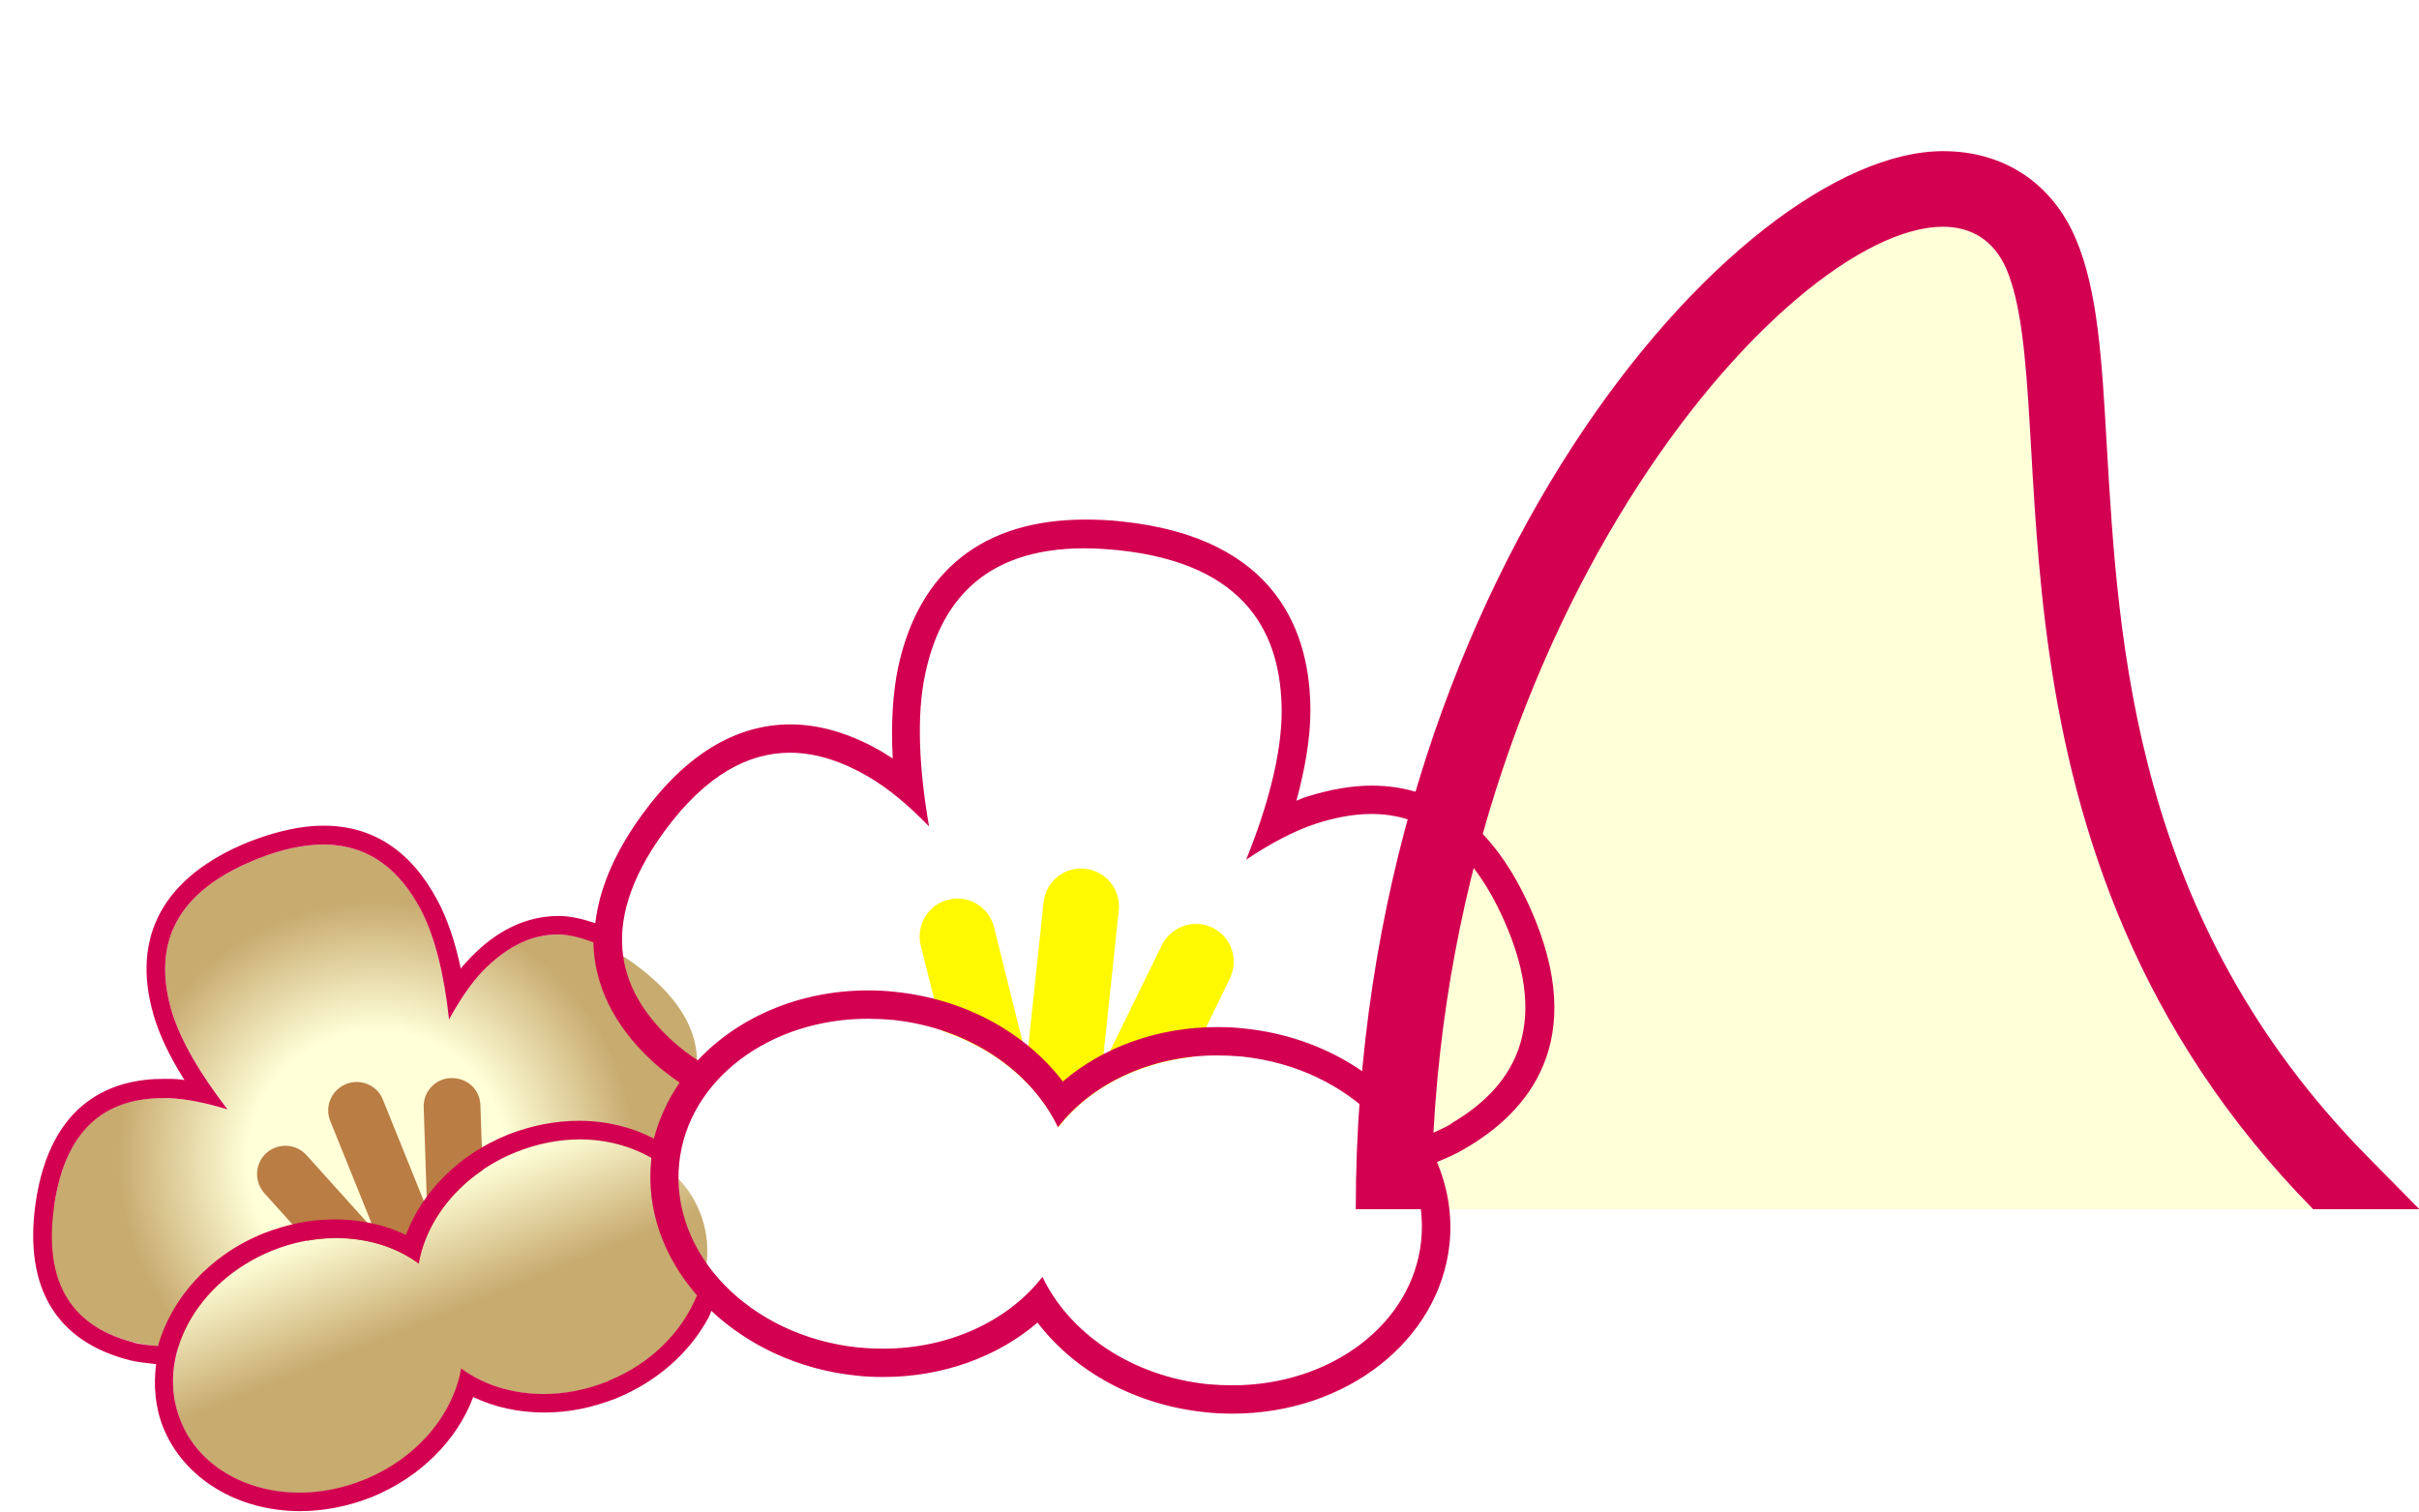
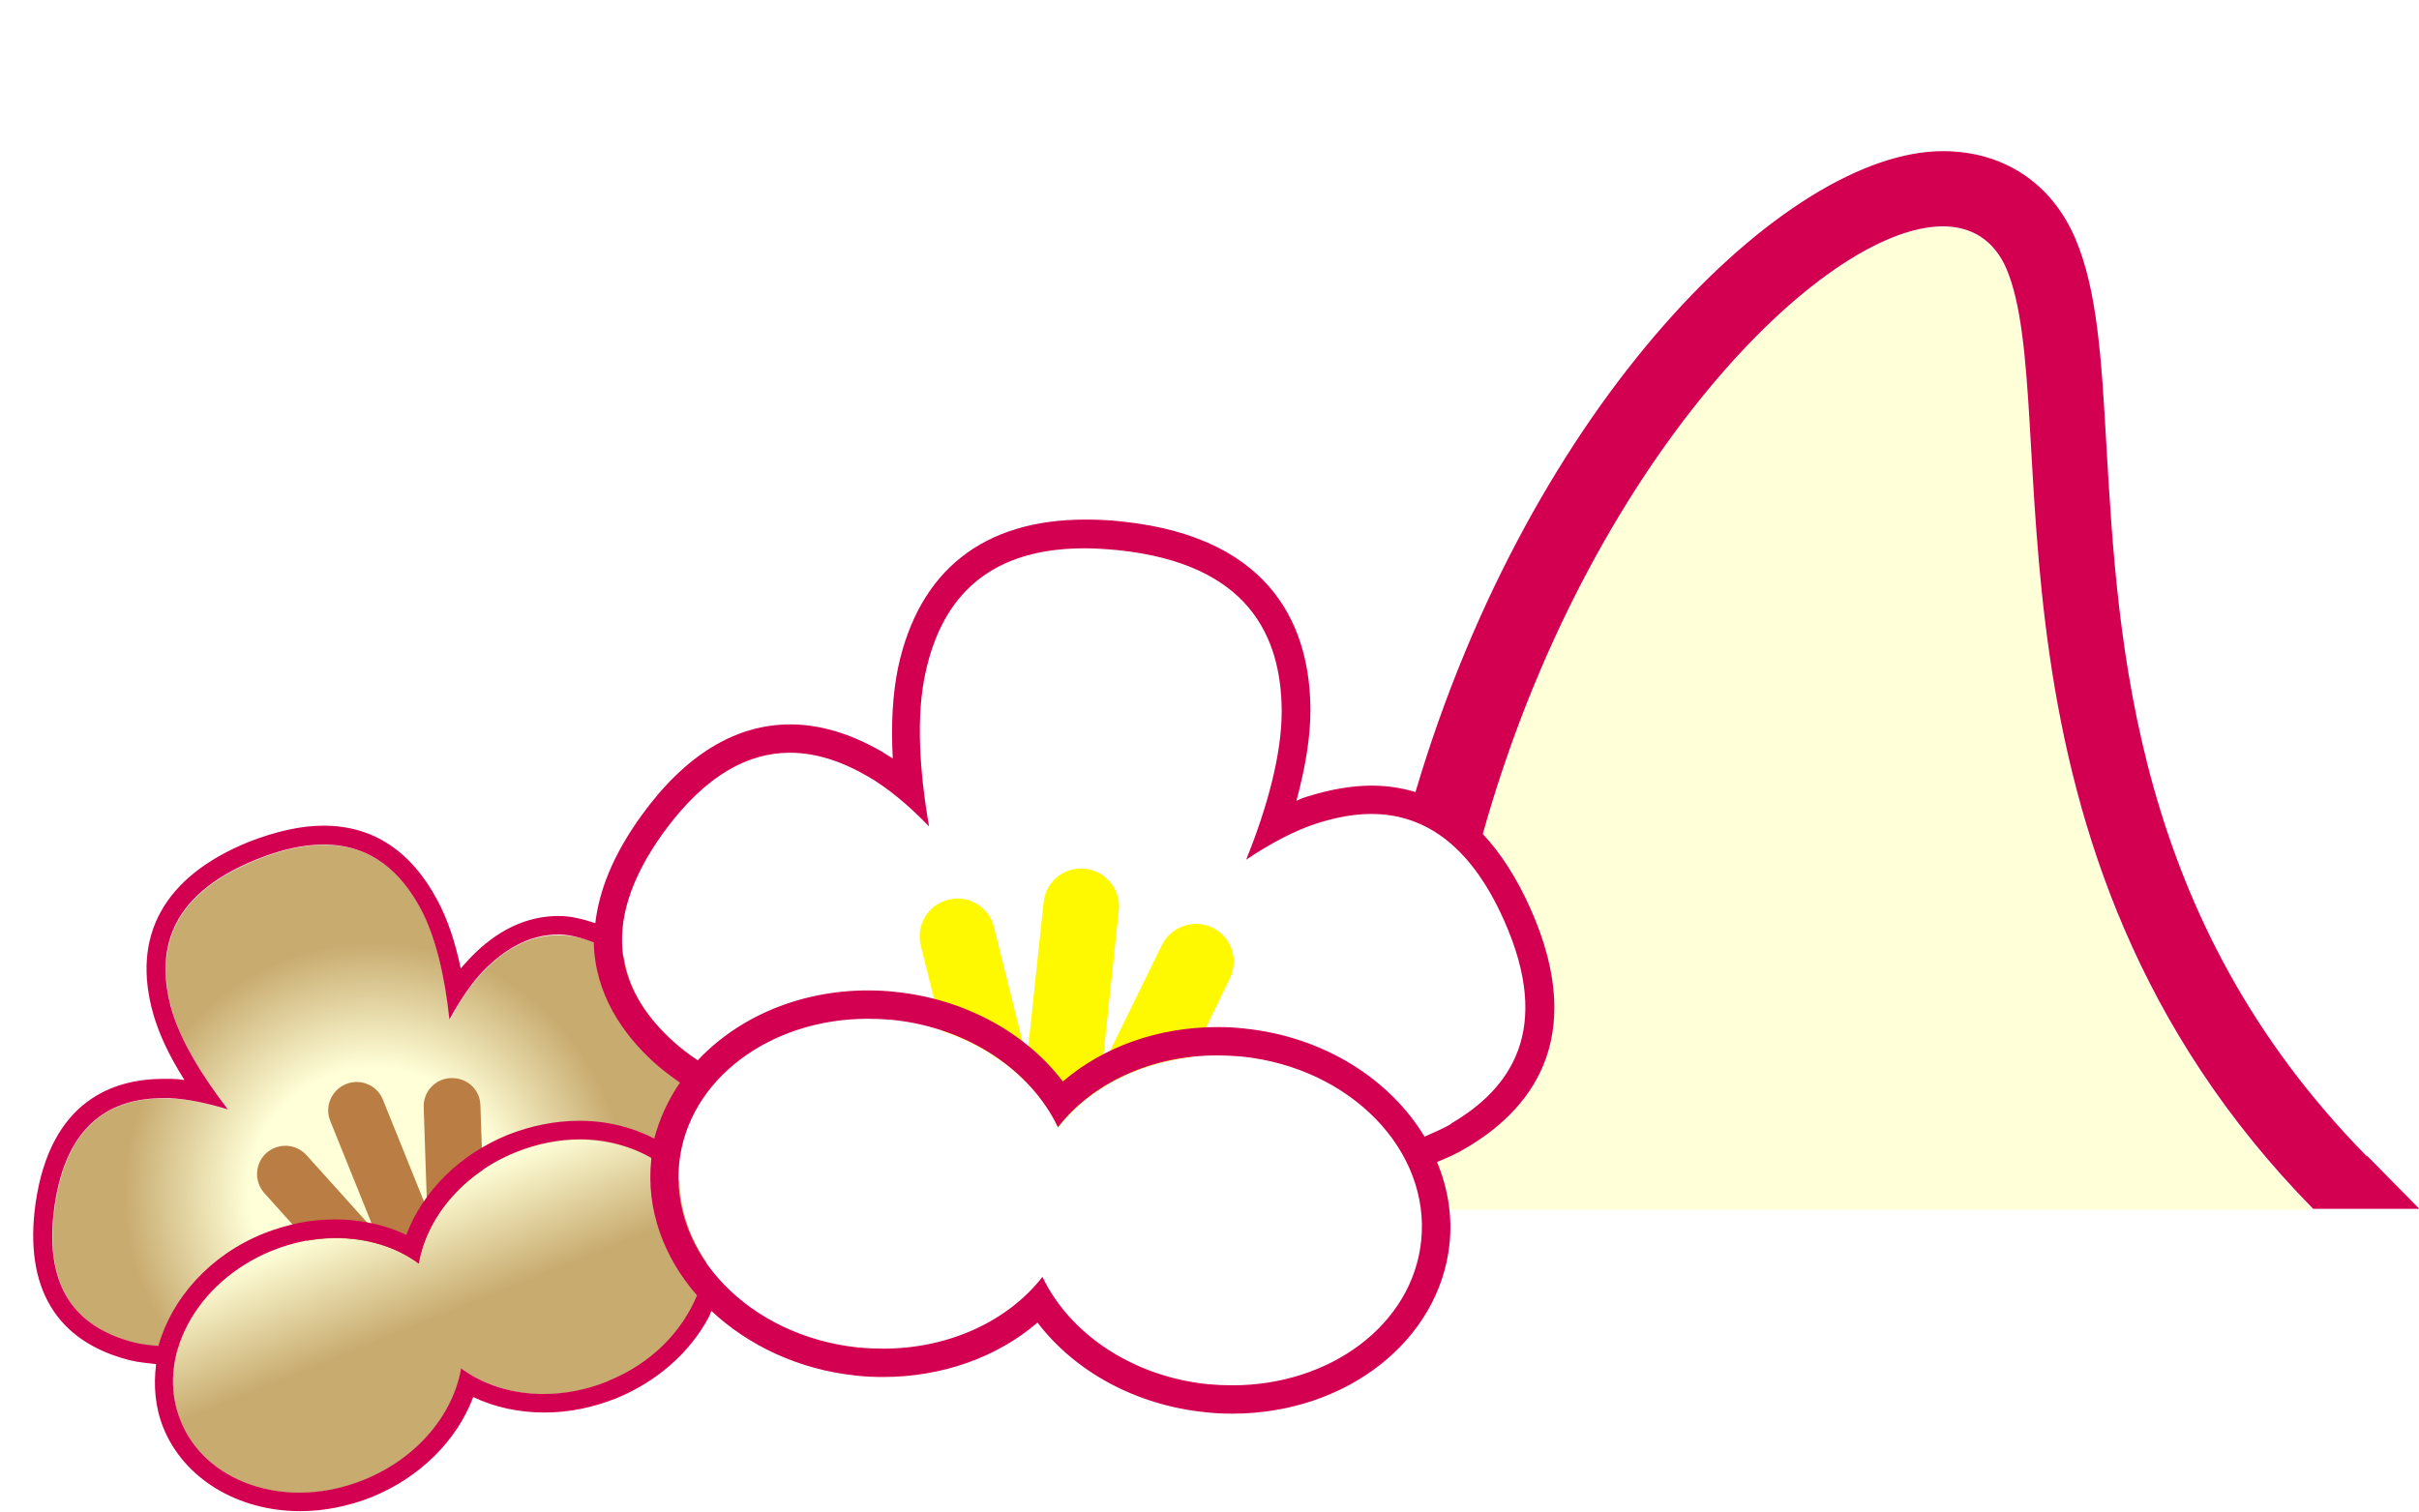
<svg xmlns="http://www.w3.org/2000/svg" id="b" viewBox="0 0 64 40">
  <defs>
    <style>.g{fill:none;}.h{fill:url(#f);}.i{fill:url(#e);}.j{fill:#d30051;}.k{fill:#ba7d44;}.l{fill:#ffffd8;}.m{fill:#fff900;}</style>
-     <radialGradient id="e" cx="268.79" cy="3.31" fx="268.79" fy="3.31" r="6.84" gradientTransform="translate(257.95 -73.06) rotate(158) scale(1 -1)" gradientUnits="userSpaceOnUse">
+     <radialGradient id="e" cx="9.91" cy="31.58" fx="9.91" fy="31.58" r="6.63" gradientUnits="userSpaceOnUse">
      <stop offset=".5" stop-color="#ffffd8" />
      <stop offset="1" stop-color="#c8ab6f" />
    </radialGradient>
-     <linearGradient id="f" x1="268.79" y1="11.04" x2="268.79" y2="4.5" gradientTransform="translate(257.95 -73.06) rotate(158) scale(1 -1)" gradientUnits="userSpaceOnUse">
+     <linearGradient id="f" x1="12.78" y1="37.89" x2="10.33" y2="31.84" gradientUnits="userSpaceOnUse">
      <stop offset=".5" stop-color="#c8ab6f" />
      <stop offset="1" stop-color="#ffffd8" />
    </linearGradient>
  </defs>
  <g id="c">
    <g id="d">
      <rect class="g" width="64" height="40" />
-       <path class="l" d="M37.86,32c0-18.11,13.12-29.76,15.21-24.89,1.57,3.66-1.21,15.4,8.12,24.89h-23.33Z" />
-       <path class="j" d="M51.4,6c.76,0,1.35.36,1.68,1.11,1.57,3.66-1.21,15.4,8.12,24.89h2.81l-1.38-1.4c-6.17-6.27-6.58-13.51-6.89-18.8-.13-2.3-.24-4.12-.82-5.48-.63-1.48-1.91-2.32-3.51-2.32h0c-5.46,0-15.54,11.55-15.54,28h2c0-15.3,9.37-26,13.54-26Z" />
-       <path class="i" d="M1.43,31.93c.33-2.35,1.65-2.92,3.04-2.87.47.02,1,.13,1.55.3-.7-.91-1.25-1.82-1.49-2.64-.41-1.46-.16-3,2.23-3.97s3.65-.03,4.36,1.3c.4.75.64,1.8.76,2.93.28-.51.58-.96.9-1.29.97-1,2.31-1.51,4.18-.05,1.87,1.46,1.7,2.89.96,4.07-1.04,1.66-4.01,3.37-6.02,4.26-.15.07-.32.14-.5.22,0,0-.02,0-.03.01,0,0,0,0,0,0s0,0,0,0c0,0-.02,0-.03.01-.19.08-.36.14-.51.19-2.06.75-5.39,1.59-7.29,1.12-1.35-.34-2.46-1.25-2.13-3.6Z" />
+       <path class="i" d="M18.44,28.05c-.22-.15-.42-.31-.6-.47-.68-.61-1.2-1.35-1.33-2.25-1.62-1.03-2.83-.55-3.71.37-.33.34-.63.78-.9,1.29-.13-1.14-.36-2.18-.76-2.93-.71-1.34-1.97-2.27-4.36-1.3-2.39.97-2.64,2.51-2.23,3.97.23.82.79,1.74,1.49,2.64-.55-.18-1.08-.29-1.55-.3-1.39-.05-2.71.52-3.04,2.87s.78,3.26,2.13,3.6c1.9.48,5.22-.36,7.29-1.12.16-.05.33-.12.51-.19,0,0,.02,0,.03-.01h0s.02,0,.03-.01c.19-.07.35-.15.5-.22,2.01-.89,4.98-2.6,6.02-4.26.32-.52.52-1.08.5-1.67Z" />
      <path class="k" d="M8.15,32.84c1.09-.19,2.16.04,2.93.61.16-.94.77-1.85,1.69-2.47l-.06-1.73c-.01-.41-.34-.73-.78-.72-.41.01-.74.36-.72.78l.09,2.69-1.17-2.9c-.15-.38-.59-.57-.98-.41-.38.16-.57.59-.41.98l1.17,2.9-1.8-2c-.28-.31-.75-.33-1.06-.06-.31.28-.33.75-.06,1.06l1.16,1.29Z" />
-       <path class="h" d="M7.19,33.11c1.41-.57,2.9-.39,3.89.34.21-1.22,1.16-2.38,2.57-2.95,2.01-.81,4.18-.11,4.86,1.56s-.4,3.68-2.41,4.5c-1.41.57-2.9.39-3.89-.34-.21,1.22-1.16,2.38-2.57,2.95-2.01.81-4.18.11-4.86-1.56s.4-3.68,2.41-4.5Z" />
+       <path class="h" d="M17.98,31.25c-.95-1.06-2.69-1.42-4.33-.75-1.41.57-2.36,1.73-2.57,2.95-1-.73-2.49-.91-3.89-.34-2.01.81-3.09,2.82-2.41,4.5.68,1.67,2.85,2.37,4.86,1.56,1.41-.57,2.36-1.73,2.57-2.95,1,.73,2.49.91,3.89.34,1.49-.6,2.46-1.86,2.59-3.16-.44-.64-.69-1.38-.71-2.14Z" />
+       <path class="l" d="M40.26,24.15c1.18,2.65.62,4.73-1.62,6.03-.21.12-.47.24-.75.35,0,.18,0,.36-.01.55.1.3.17.61.2.93h23.11c-9.33-9.49-6.55-21.23-8.12-24.89-1.69-3.94-10.58,2.92-13.93,15.25.42.47.8,1.06,1.12,1.78Z" />
      <path class="m" d="M24.93,27.28c1.4.47,2.52,1.4,3.07,2.55.78-1.01,2.06-1.69,3.53-1.86l1.01-2.08c.24-.5.04-1.1-.46-1.34-.49-.24-1.09-.04-1.34.46l-1.58,3.23.44-4.15c.06-.55-.34-1.04-.89-1.1-.56-.06-1.04.34-1.1.89l-.44,4.15-.87-3.49c-.13-.54-.68-.87-1.21-.73-.54.13-.86.68-.73,1.21l.56,2.24Z" />
-       <path class="j" d="M40.49,24.04c-.96-2.16-2.37-3.25-4.2-3.25-.52,0-1.09.1-1.67.28-.11.03-.21.07-.32.12.24-.89.37-1.69.37-2.38,0-2.05-.87-4.58-4.99-5.01-.34-.04-.67-.05-.97-.05-2.69,0-4.4,1.35-4.95,3.92-.14.68-.19,1.48-.14,2.4-.1-.06-.2-.12-.29-.18-.83-.48-1.64-.72-2.42-.72-1.45,0-2.78.81-3.93,2.4-.77,1.06-1.13,2.01-1.23,2.86-.33-.11-.65-.19-.97-.19-.84,0-1.63.37-2.34,1.11-.08.09-.17.18-.25.28-.15-.72-.36-1.33-.62-1.81-.7-1.31-1.71-1.97-3.01-1.97-.6,0-1.26.15-1.98.43-2.24.91-3.12,2.49-2.52,4.57.15.52.42,1.1.82,1.73-.13-.02-.26-.03-.38-.03-.06,0-.11,0-.17,0-1.33,0-3,.57-3.39,3.3-.31,2.23.55,3.66,2.51,4.15.2.05.44.07.68.1-.07.56-.03,1.13.19,1.68.54,1.34,1.96,2.21,3.62,2.21.64,0,1.28-.13,1.89-.37,1.28-.52,2.26-1.5,2.69-2.65.56.27,1.21.41,1.88.41s1.27-.13,1.89-.37c1.08-.44,1.95-1.2,2.46-2.15.03-.06.05-.11.07-.17.97.91,2.3,1.55,3.81,1.71.24.03.49.04.74.04,1.55,0,3.01-.52,4.08-1.44.99,1.3,2.6,2.18,4.42,2.37.25.03.49.04.74.04,3,0,5.47-1.93,5.74-4.49.08-.76-.05-1.49-.33-2.17.27-.11.52-.22.75-.36,1.65-.96,3.29-2.83,1.72-6.35ZM3.56,35.53c-1.35-.34-2.46-1.25-2.13-3.6.32-2.26,1.56-2.87,2.89-2.87.05,0,.1,0,.15,0,.47.02,1,.13,1.55.3-.7-.91-1.25-1.82-1.49-2.64-.41-1.46-.16-3,2.23-3.97.69-.28,1.28-.4,1.79-.4,1.28,0,2.06.75,2.57,1.7.4.75.64,1.8.76,2.93.28-.51.58-.96.9-1.29.54-.55,1.19-.96,1.98-.96.29,0,.61.08.94.21.03,1.38.78,2.44,1.61,3.19.2.18.43.35.67.52-.31.45-.54.95-.68,1.48-.58-.3-1.25-.47-1.98-.47-.64,0-1.28.13-1.89.37-1.28.52-2.26,1.5-2.69,2.65-.56-.27-1.21-.41-1.88-.41s-1.27.13-1.89.37c-1.44.58-2.44,1.73-2.79,2.98-.23-.02-.45-.04-.65-.09ZM16.09,36.55c-.57.23-1.15.34-1.7.34-.83,0-1.6-.24-2.19-.68-.21,1.22-1.16,2.38-2.57,2.95-.57.23-1.15.34-1.7.34-1.41,0-2.67-.7-3.15-1.9-.68-1.67.4-3.68,2.41-4.5.57-.23,1.15-.34,1.7-.34.83,0,1.6.24,2.19.68.21-1.22,1.16-2.38,2.57-2.95.57-.23,1.15-.34,1.7-.34.69,0,1.34.18,1.88.49,0,.02,0,.03,0,.05-.14,1.32.33,2.58,1.21,3.59-.39.95-1.2,1.8-2.34,2.26ZM32.61,36.66c-.22,0-.44-.01-.66-.03-2.01-.21-3.66-1.35-4.37-2.84-.9,1.16-2.46,1.9-4.21,1.9-.22,0-.44-.01-.66-.03-2.87-.3-4.99-2.48-4.74-4.88.23-2.21,2.4-3.82,4.99-3.82.22,0,.44.01.66.03,2.01.21,3.66,1.35,4.37,2.84.9-1.16,2.46-1.9,4.21-1.9.22,0,.44.01.66.03,2.87.3,4.99,2.48,4.74,4.88-.23,2.21-2.4,3.82-4.99,3.82ZM38.4,29.74c-.21.12-.46.23-.71.34-.91-1.51-2.65-2.64-4.75-2.86-.25-.03-.49-.04-.74-.04-1.55,0-3.01.52-4.08,1.44-.99-1.3-2.6-2.18-4.42-2.37-.25-.03-.49-.04-.74-.04h0c-1.82,0-3.44.72-4.5,1.85-.23-.15-.44-.31-.63-.48-1.38-1.24-2.12-3.01-.26-5.57,1.12-1.53,2.25-2.09,3.33-2.09.72,0,1.41.25,2.05.62.54.31,1.09.77,1.63,1.33-.26-1.5-.34-2.93-.1-4.04.38-1.79,1.46-3.32,4.21-3.32.28,0,.58.02.9.05,3.42.36,4.31,2.25,4.32,4.26,0,1.13-.37,2.52-.94,3.93.64-.43,1.28-.77,1.87-.96.47-.15.96-.25,1.44-.25,1.3,0,2.57.7,3.51,2.81,1.29,2.89.19,4.46-1.41,5.39Z" />
+       <path class="j" d="M62.62,30.6c-6.17-6.27-6.58-13.51-6.89-18.8-.13-2.3-.24-4.12-.82-5.48-.63-1.48-1.91-2.32-3.51-2.32h0c-4.13,0-10.89,6.62-13.95,16.96-.37-.11-.75-.17-1.16-.17-.52,0-1.09.1-1.67.28-.11.03-.21.07-.32.12.24-.89.37-1.69.37-2.38,0-2.05-.87-4.58-4.99-5.01-.34-.04-.67-.05-.97-.05-2.69,0-4.4,1.35-4.95,3.92-.14.68-.19,1.48-.14,2.4-.1-.06-.2-.12-.29-.18-.83-.48-1.64-.72-2.42-.72-1.45,0-2.78.81-3.93,2.4-.77,1.06-1.13,2.01-1.23,2.86-.33-.11-.65-.19-.97-.19-.84,0-1.63.37-2.34,1.11-.08.09-.17.18-.25.28-.15-.72-.36-1.33-.62-1.81-.7-1.31-1.71-1.97-3.01-1.97-.6,0-1.26.15-1.98.43-2.24.91-3.12,2.49-2.52,4.57.15.52.42,1.1.82,1.73-.13-.02-.26-.03-.38-.03-.06,0-.11,0-.17,0-1.33,0-3,.57-3.39,3.3-.31,2.23.55,3.66,2.51,4.15.2.05.44.07.68.1-.07.56-.03,1.13.19,1.68.54,1.34,1.96,2.21,3.62,2.21.64,0,1.28-.13,1.89-.37,1.28-.52,2.26-1.5,2.69-2.65.56.27,1.21.41,1.88.41s1.27-.13,1.89-.37c1.08-.44,1.95-1.2,2.46-2.15.03-.06.05-.11.07-.17.97.91,2.3,1.55,3.81,1.71.24.03.49.04.74.04,1.55,0,3.01-.52,4.08-1.44.99,1.3,2.6,2.18,4.42,2.37.25.03.49.04.74.04,3,0,5.47-1.93,5.74-4.49.08-.76-.05-1.49-.33-2.17.27-.11.52-.22.75-.36,1.65-.96,3.29-2.83,1.72-6.35-.36-.8-.78-1.46-1.26-1.97,2.75-9.8,8.98-16.07,12.17-16.08.76,0,1.35.36,1.68,1.11,1.57,3.66-1.21,15.4,8.12,24.89h2.81l-1.38-1.4ZM4.22,35.62c-.23-.02-.45-.04-.65-.09-1.35-.34-2.46-1.25-2.13-3.6.32-2.26,1.56-2.87,2.89-2.87.05,0,.1,0,.15,0,.47.02,1,.13,1.55.3-.7-.91-1.25-1.82-1.49-2.64-.41-1.46-.16-3,2.23-3.97.69-.28,1.28-.4,1.79-.4,1.28,0,2.06.75,2.57,1.7.4.75.64,1.8.76,2.93.28-.51.58-.96.9-1.29.54-.55,1.19-.96,1.98-.96.29,0,.61.08.94.21.03,1.38.78,2.44,1.61,3.19.2.18.43.35.67.52-.31.45-.54.95-.68,1.48-.58-.3-1.25-.47-1.98-.47-.64,0-1.28.13-1.89.37-1.28.52-2.26,1.5-2.69,2.65-.56-.27-1.21-.41-1.88-.41s-1.27.13-1.89.37c-1.44.58-2.44,1.73-2.79,2.98ZM16.09,36.55c-.57.23-1.15.34-1.7.34-.83,0-1.6-.24-2.19-.68-.21,1.22-1.16,2.38-2.57,2.95-.57.23-1.15.34-1.7.34-1.41,0-2.67-.7-3.15-1.9-.68-1.67.4-3.68,2.41-4.5.57-.23,1.15-.34,1.7-.34.83,0,1.6.24,2.19.68.21-1.22,1.16-2.38,2.57-2.95.57-.23,1.15-.34,1.7-.34.69,0,1.34.18,1.88.49,0,.02,0,.03,0,.05-.14,1.32.33,2.58,1.21,3.59-.39.95-1.2,1.8-2.34,2.26ZM32.61,36.66c-.22,0-.44-.01-.66-.03-2.01-.21-3.66-1.35-4.37-2.84-.9,1.16-2.46,1.9-4.21,1.9-.22,0-.44-.01-.66-.03-2.87-.3-4.99-2.48-4.74-4.88.23-2.21,2.4-3.82,4.99-3.82.22,0,.44.01.66.03,2.01.21,3.66,1.35,4.37,2.84.9-1.16,2.46-1.9,4.21-1.9.22,0,.44.01.66.03,2.87.3,4.99,2.48,4.74,4.88-.23,2.21-2.4,3.82-4.99,3.82ZM38.4,29.74c-.21.12-.46.23-.71.34-.91-1.51-2.65-2.64-4.75-2.86-.25-.03-.49-.04-.74-.04-1.55,0-3.01.52-4.08,1.44-.99-1.3-2.6-2.18-4.42-2.37-.25-.03-.49-.04-.74-.04h0c-1.82,0-3.44.72-4.5,1.85-.23-.15-.44-.31-.63-.48-1.38-1.24-2.12-3.01-.26-5.57,1.12-1.53,2.25-2.09,3.33-2.09.72,0,1.41.25,2.05.62.54.31,1.09.77,1.63,1.33-.26-1.5-.34-2.93-.1-4.04.38-1.79,1.46-3.32,4.21-3.32.28,0,.58.02.9.05,3.42.36,4.31,2.25,4.32,4.26,0,1.13-.37,2.52-.94,3.93.64-.43,1.28-.77,1.87-.96.47-.15.96-.25,1.44-.25,1.3,0,2.57.7,3.51,2.81,1.29,2.89.19,4.46-1.41,5.39Z" />
    </g>
  </g>
</svg>
